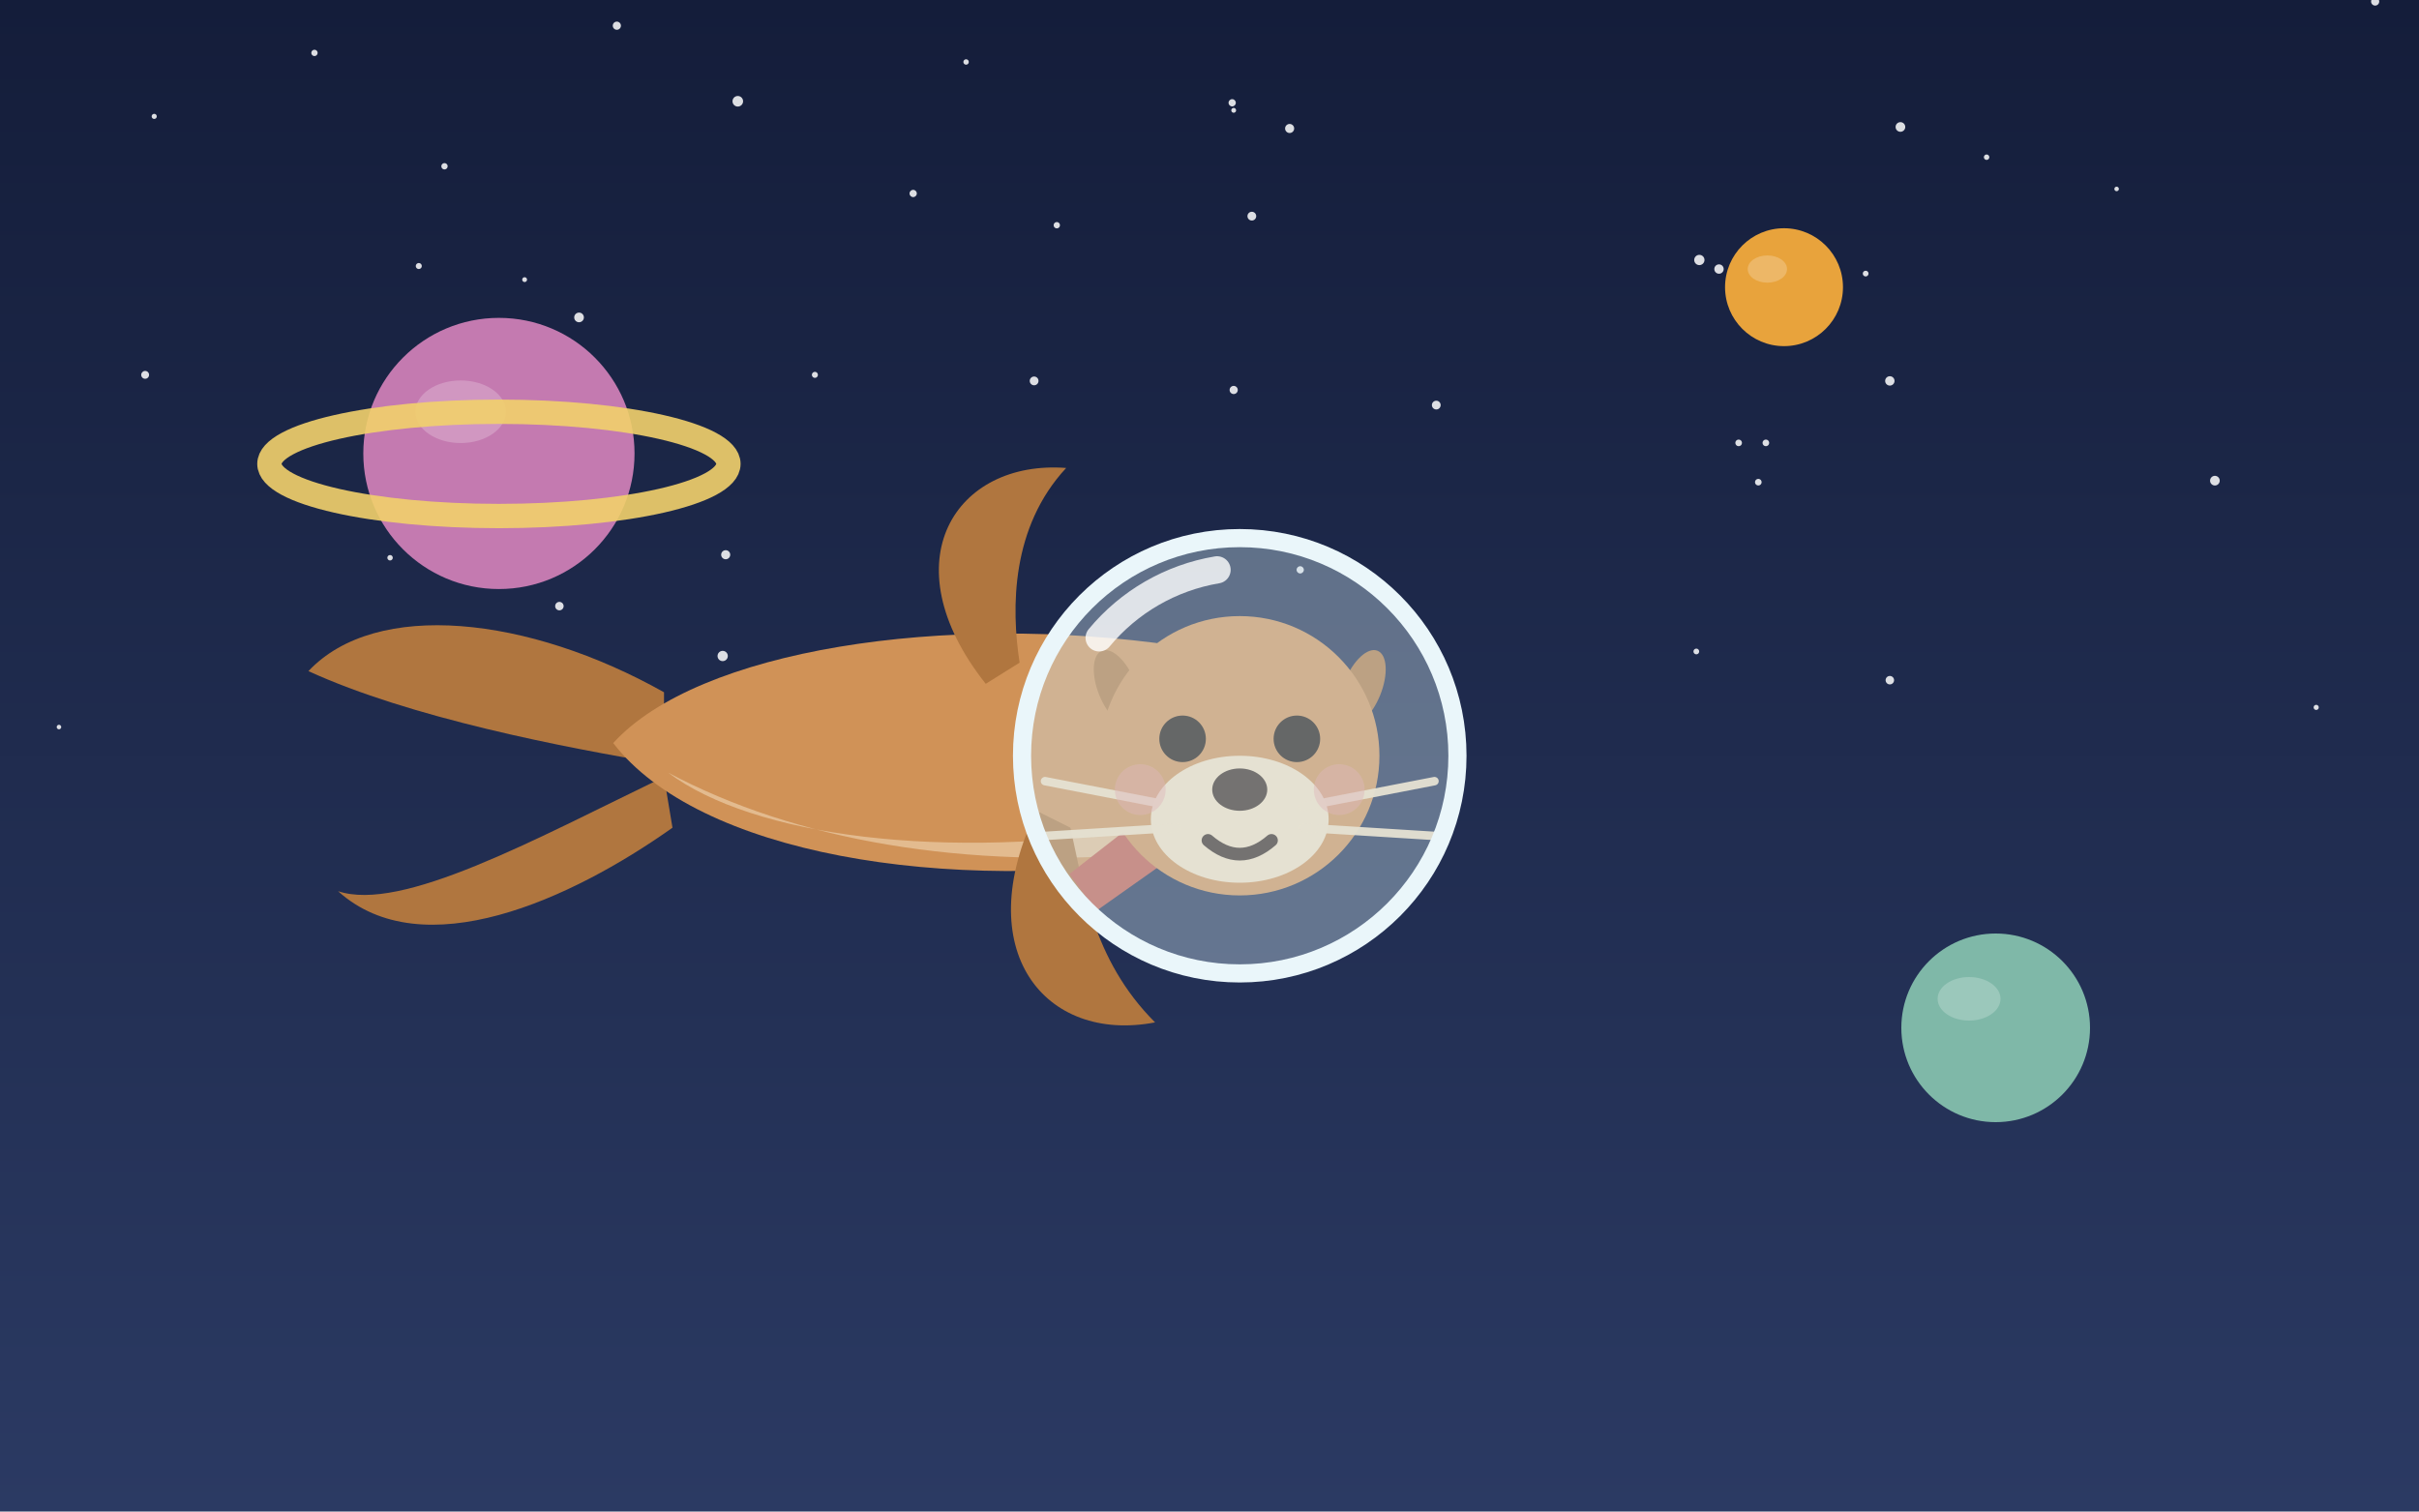
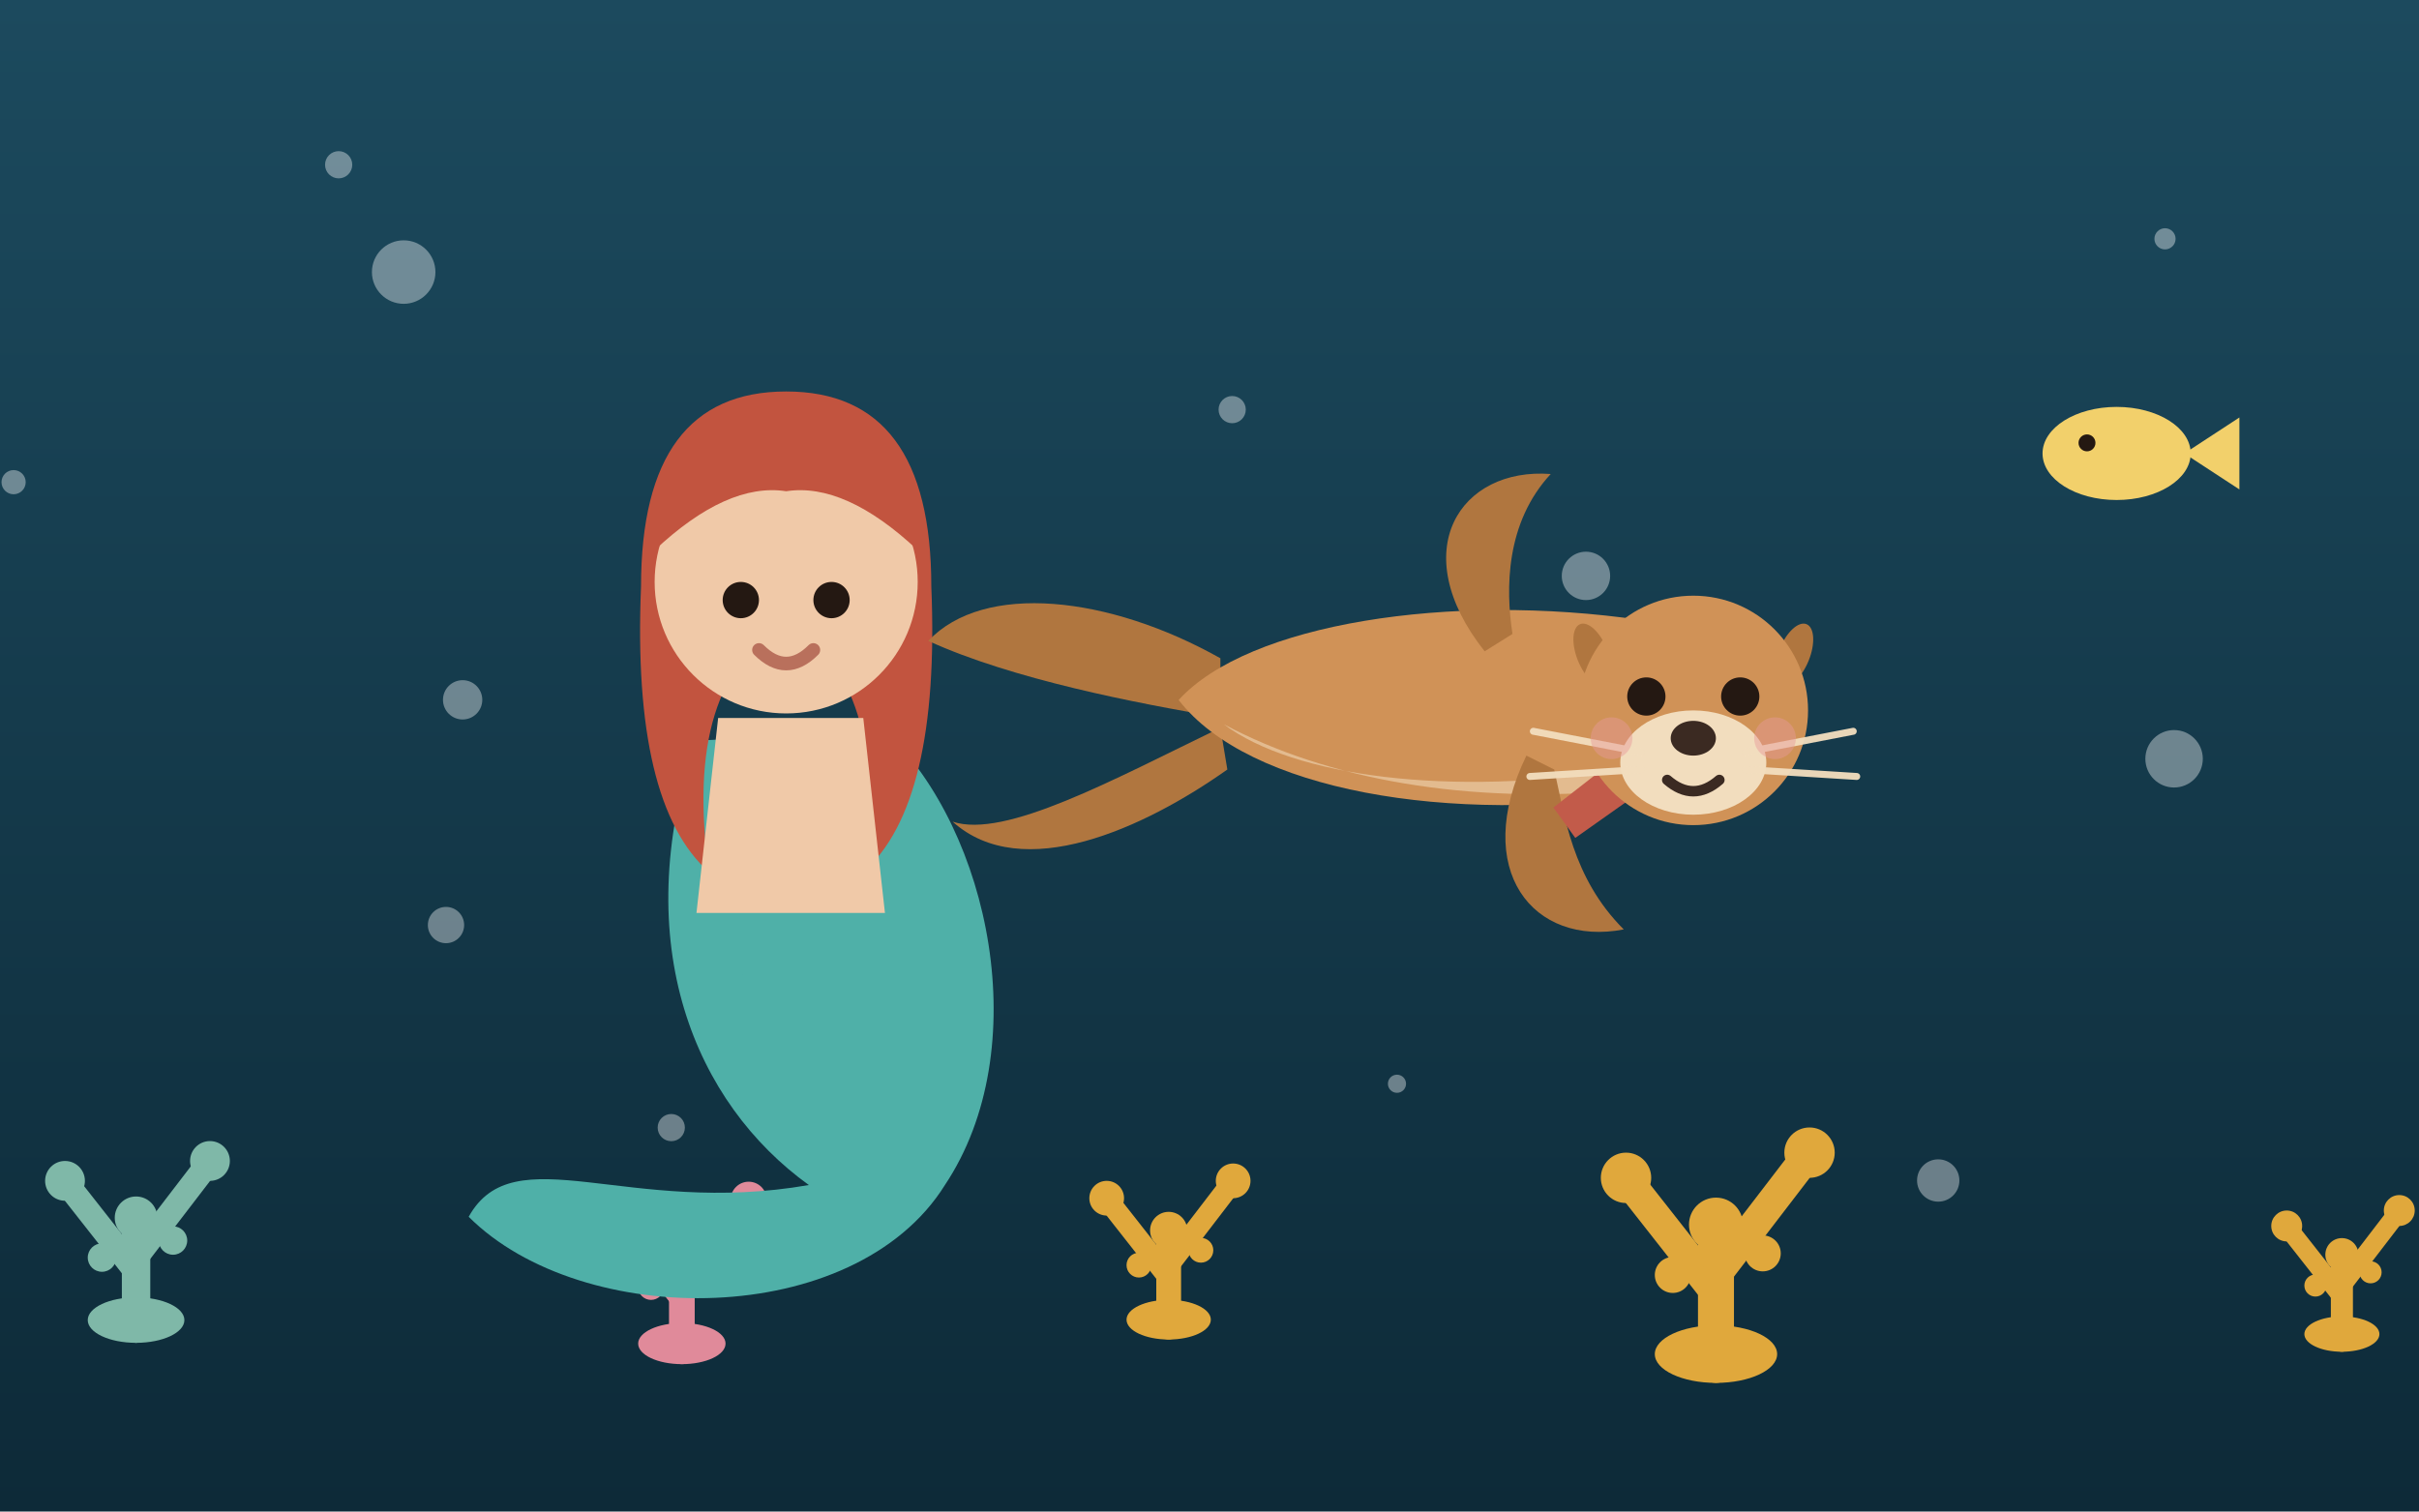
<svg xmlns="http://www.w3.org/2000/svg" viewBox="0 0 1600 1000" role="img">
  <defs>
    <linearGradient id="sky" x1="0" y1="0" x2="0" y2="1">
-       <stop offset="0" stop-color="#141d3a" />
-       <stop offset="1" stop-color="#2b3a63" />
+       <stop offset="0" stop-color="#1c4a5e" />
+       <stop offset="1" stop-color="#0d2a38" />
    </linearGradient>
    <radialGradient id="glow" cx="0.5" cy="0.5" r="0.5">
      <stop offset="0" stop-color="#ffe9b0" stop-opacity=".8" />
      <stop offset="1" stop-color="#ffe9b0" stop-opacity="0" />
    </radialGradient>
  </defs>
  <rect width="1600" height="1000" fill="url(#sky)" />
-   <g fill="#fff" opacity=".85">
-     <circle cx="816" cy="258" r="2.7" />
-     <circle cx="1400" cy="125" r="1.5" />
-     <circle cx="828" cy="143" r="2.9" />
-     <circle cx="408" cy="17" r="2.7" />
-     <circle cx="370" cy="401" r="2.8" />
-     <circle cx="816" cy="73" r="1.6" />
-     <circle cx="1250" cy="252" r="3.1" />
-     <circle cx="39" cy="481" r="1.5" />
-     <circle cx="208" cy="35" r="2.1" />
-     <circle cx="1122" cy="431" r="1.9" />
-     <circle cx="586" cy="441" r="2.3" />
-     <circle cx="1124" cy="172" r="3.4" />
-     <circle cx="102" cy="77" r="1.7" />
-     <circle cx="478" cy="434" r="3.4" />
-     <circle cx="1250" cy="450" r="2.8" />
-     <circle cx="853" cy="85" r="3.0" />
-     <circle cx="294" cy="110" r="2.1" />
-     <circle cx="1465" cy="318" r="3.2" />
-     <circle cx="480" cy="367" r="3.0" />
-     <circle cx="277" cy="176" r="2.0" />
-     <circle cx="383" cy="210" r="3.2" />
-     <circle cx="699" cy="149" r="2.1" />
-     <circle cx="1257" cy="84" r="3.2" />
-     <circle cx="96" cy="248" r="2.6" />
-     <circle cx="1234" cy="181" r="1.9" />
-     <circle cx="1137" cy="178" r="3.1" />
-     <circle cx="815" cy="68" r="2.4" />
-     <circle cx="684" cy="252" r="2.9" />
-     <circle cx="1571" cy="1" r="2.7" />
-     <circle cx="258" cy="369" r="1.8" />
-     <circle cx="639" cy="41" r="1.8" />
-     <circle cx="1314" cy="104" r="1.8" />
-     <circle cx="539" cy="248" r="2.0" />
-     <circle cx="488" cy="67" r="3.5" />
-     <circle cx="604" cy="128" r="2.4" />
-     <circle cx="374" cy="271" r="2.5" />
-     <circle cx="296" cy="356" r="2.3" />
-     <circle cx="643" cy="411" r="2.9" />
-     <circle cx="1150" cy="293" r="2.2" />
-     <circle cx="336" cy="367" r="1.8" />
-     <circle cx="1532" cy="468" r="1.7" />
-     <circle cx="1168" cy="293" r="2.2" />
-     <circle cx="950" cy="268" r="2.9" />
-     <circle cx="860" cy="377" r="2.4" />
-     <circle cx="1163" cy="319" r="2.2" />
-     <circle cx="347" cy="185" r="1.6" />
+   <g fill="#ffffff" opacity=".38">
+     <circle cx="815" cy="271" r="9" />
+     <circle cx="1282" cy="781" r="14" />
+     <circle cx="1049" cy="381" r="16" />
+     <circle cx="224" cy="109" r="9" />
+     <circle cx="444" cy="746" r="9" />
+     <circle cx="924" cy="717" r="6" />
+     <circle cx="295" cy="612" r="12" />
+     <circle cx="1438" cy="502" r="19" />
+     <circle cx="1432" cy="158" r="7" />
+     <circle cx="267" cy="180" r="21" />
+     <circle cx="306" cy="463" r="13" />
+     <circle cx="783" cy="462" r="7" />
+     <circle cx="561" cy="434" r="10" />
+     <circle cx="9" cy="319" r="8" />
  </g>
-   <g transform="translate(330 300) scale(1.15)">
-     <circle cx="0" cy="0" r="78" fill="#c47ab0" />
-     <ellipse cx="-22" cy="-24" rx="26" ry="18" fill="#ffffff" opacity=".22" />
-     <ellipse cx="0" cy="6" rx="132" ry="30" fill="none" stroke="#f2d06b" stroke-width="14" opacity=".9" />
+   <g transform="translate(90 879) scale(0.94)" fill="#7fb8a8">
+     <path d="M0 0 L0 -70" stroke="#7fb8a8" stroke-width="20" stroke-linecap="round" />
+     <path d="M0 -40 L-44 -96" stroke="#7fb8a8" stroke-width="17" stroke-linecap="round" />
+     <path d="M0 -50 L46 -110" stroke="#7fb8a8" stroke-width="17" stroke-linecap="round" />
+     <circle cx="0" cy="-78" r="15" />
+     <circle cx="-50" cy="-104" r="14" />
+     <circle cx="52" cy="-118" r="14" />
+     <ellipse cx="0" cy="-6" rx="34" ry="16" />
+     <circle cx="-24" cy="-50" r="10" />
+     <circle cx="26" cy="-62" r="10" />
  </g>
-   <g transform="translate(1320 680) scale(0.8)">
-     <circle cx="0" cy="0" r="78" fill="#7fb8a8" />
-     <ellipse cx="-22" cy="-24" rx="26" ry="18" fill="#ffffff" opacity=".22" />
+   <g transform="translate(451 894) scale(0.85)" fill="#e08a9a">
+     <path d="M0 0 L0 -70" stroke="#e08a9a" stroke-width="20" stroke-linecap="round" />
+     <path d="M0 -40 L-44 -96" stroke="#e08a9a" stroke-width="17" stroke-linecap="round" />
+     <path d="M0 -50 L46 -110" stroke="#e08a9a" stroke-width="17" stroke-linecap="round" />
+     <circle cx="0" cy="-78" r="15" />
+     <circle cx="-50" cy="-104" r="14" />
+     <circle cx="52" cy="-118" r="14" />
+     <ellipse cx="0" cy="-6" rx="34" ry="16" />
+     <circle cx="-24" cy="-50" r="10" />
+     <circle cx="26" cy="-62" r="10" />
  </g>
-   <g transform="translate(1180 190) scale(0.5)">
-     <circle cx="0" cy="0" r="78" fill="#e8a33c" />
-     <ellipse cx="-22" cy="-24" rx="26" ry="18" fill="#ffffff" opacity=".22" />
+   <g transform="translate(773 878) scale(0.82)" fill="#e0a83c">
+     <path d="M0 0 L0 -70" stroke="#e0a83c" stroke-width="20" stroke-linecap="round" />
+     <path d="M0 -40 L-44 -96" stroke="#e0a83c" stroke-width="17" stroke-linecap="round" />
+     <path d="M0 -50 L46 -110" stroke="#e0a83c" stroke-width="17" stroke-linecap="round" />
+     <circle cx="0" cy="-78" r="15" />
+     <circle cx="-50" cy="-104" r="14" />
+     <circle cx="52" cy="-118" r="14" />
+     <ellipse cx="0" cy="-6" rx="34" ry="16" />
+     <circle cx="-24" cy="-50" r="10" />
+     <circle cx="26" cy="-62" r="10" />
  </g>
-   <g transform="translate(820 500) scale(1.4 1.4)">
+   <g transform="translate(1135 903) scale(1.19)" fill="#e0a83c">
+     <path d="M0 0 L0 -70" stroke="#e0a83c" stroke-width="20" stroke-linecap="round" />
+     <path d="M0 -40 L-44 -96" stroke="#e0a83c" stroke-width="17" stroke-linecap="round" />
+     <path d="M0 -50 L46 -110" stroke="#e0a83c" stroke-width="17" stroke-linecap="round" />
+     <circle cx="0" cy="-78" r="15" />
+     <circle cx="-50" cy="-104" r="14" />
+     <circle cx="52" cy="-118" r="14" />
+     <ellipse cx="0" cy="-6" rx="34" ry="16" />
+     <circle cx="-24" cy="-50" r="10" />
+     <circle cx="26" cy="-62" r="10" />
+   </g>
+   <g transform="translate(1549 887) scale(0.73)" fill="#e0a83c">
+     <path d="M0 0 L0 -70" stroke="#e0a83c" stroke-width="20" stroke-linecap="round" />
+     <path d="M0 -40 L-44 -96" stroke="#e0a83c" stroke-width="17" stroke-linecap="round" />
+     <path d="M0 -50 L46 -110" stroke="#e0a83c" stroke-width="17" stroke-linecap="round" />
+     <circle cx="0" cy="-78" r="15" />
+     <circle cx="-50" cy="-104" r="14" />
+     <circle cx="52" cy="-118" r="14" />
+     <ellipse cx="0" cy="-6" rx="34" ry="16" />
+     <circle cx="-24" cy="-50" r="10" />
+     <circle cx="26" cy="-62" r="10" />
+   </g>
+   <g transform="translate(520 430) scale(1.5)">
+     <path d="M-40 40 C-70 130, -40 200, 10 236 C-70 250, -120 214, -140 250 C-90 300, 30 300, 70 236 C110 176, 90 80, 44 36 Z" fill="#4fb0a8" />
+     <path d="M-64 -28 q0 -86 64 -86 q64 0 64 86 q4 96 -30 126 q12 -84 -34 -110 q-46 26 -34 110 q-34 -30 -30 -126 Z" fill="#c2543f" />
+     <path d="M-30 30 L34 30 L44 120 L-40 120 Z" fill="#f0c9a8" />
+     <path d="M-46 116 a46 30 0 0 0 92 0 Z" fill="#4fb0a8" />
+     <circle cx="0" cy="-30" r="58" fill="#f0c9a8" />
+     <path d="M-58 -44 a58 58 0 0 1 116 0 q-32 -30 -58 -26 q-26 -4 -58 26 Z" fill="#c2543f" />
+     <circle cx="-20" cy="-22" r="8" fill="#241812" />
+     <circle cx="20" cy="-22" r="8" fill="#241812" />
+     <path d="M-12 0 q12 12 24 0" stroke="#b9705c" stroke-width="6" fill="none" stroke-linecap="round" />
+   </g>
+   <g transform="translate(1120 470) scale(1.15 1.15)">
    <path d="M-272 -30 C-336 -66, -408 -74, -440 -40 C-392 -18, -320 -4, -272 4 Z" fill="#b0763f" />
    <path d="M-272 10 C-334 40, -396 74, -426 64 C-386 100, -316 68, -268 34 Z" fill="#b0763f" />
    <path d="M-30 -52 C-140 -68, -256 -50, -296 -6 C-256 46, -140 66, -26 48 Z" fill="#d09257" />
    <path d="M-40 34 C-140 50, -230 38, -270 8 C-210 40, -130 54, -40 46 Z" fill="#f2ddbe" opacity=".55" />
    <path d="M-96 26 C-128 92, -92 136, -40 126 C-70 96, -74 60, -80 34 Z" fill="#b0763f" />
    <path d="M-120 -34 C-166 -92, -134 -140, -82 -136 C-108 -108, -108 -70, -104 -44 Z" fill="#b0763f" />
    <g transform="rotate(-14 -46 4)">
      <path d="M-30 -44 C-58 -34, -60 44, -34 56 C-8 46, -8 -32, -30 -44 Z" fill="#c25b4a" />
      <path d="M-56 30 L-92 46 L-84 66 L-48 52 Z" fill="#c25b4a" />
      <circle cx="-46" cy="34" r="13" fill="#a8412f" />
    </g>
    <ellipse cx="-58" cy="-32" rx="9" ry="19" transform="rotate(-22 -58 -32)" fill="#b0763f" />
    <ellipse cx="58" cy="-32" rx="9" ry="19" transform="rotate(22 58 -32)" fill="#b0763f" />
    <circle cx="0" cy="0" r="66" fill="#d09257" />
    <ellipse cx="0" cy="30" rx="42" ry="30" fill="#f2ddbe" />
    <g stroke="#f2ddbe" stroke-width="4" stroke-linecap="round" opacity=".95">
      <path d="M-30 24 L-92 12" />
      <path d="M-30 34 L-94 38" />
      <path d="M30 24 L92 12" />
      <path d="M30 34 L94 38" />
    </g>
    <ellipse cx="0" cy="16" rx="13" ry="10" fill="#3b2a22" />
    <path d="M-15 40 q15 13 30 0" stroke="#3b2a22" stroke-width="6" fill="none" stroke-linecap="round" />
    <circle cx="-27" cy="-8" r="11" fill="#241812" />
    <circle cx="27" cy="-8" r="11" fill="#241812" />
    <circle cx="-47" cy="16" r="12" fill="#e79a9a" opacity=".45" />
    <circle cx="47" cy="16" r="12" fill="#e79a9a" opacity=".45" />
  </g>
-   <g transform="translate(820 500) scale(1.5)">
-     <circle cx="0" cy="0" r="96" fill="#cfe8f2" opacity=".38" />
-     <circle cx="0" cy="0" r="96" fill="none" stroke="#eaf6fa" stroke-width="8" />
-     <path d="M-62 -52 a86 86 0 0 1 52 -30" stroke="#ffffff" stroke-width="12" fill="none" stroke-linecap="round" opacity=".8" />
+   <g transform="translate(1400 300) scale(0.7)">
+     <ellipse cx="0" cy="0" rx="70" ry="44" fill="#f2d06b" />
+     <path d="M64 0 l52 -34 l0 68 Z" fill="#f2d06b" />
+     <circle cx="-28" cy="-10" r="8" fill="#241812" />
  </g>
</svg>
